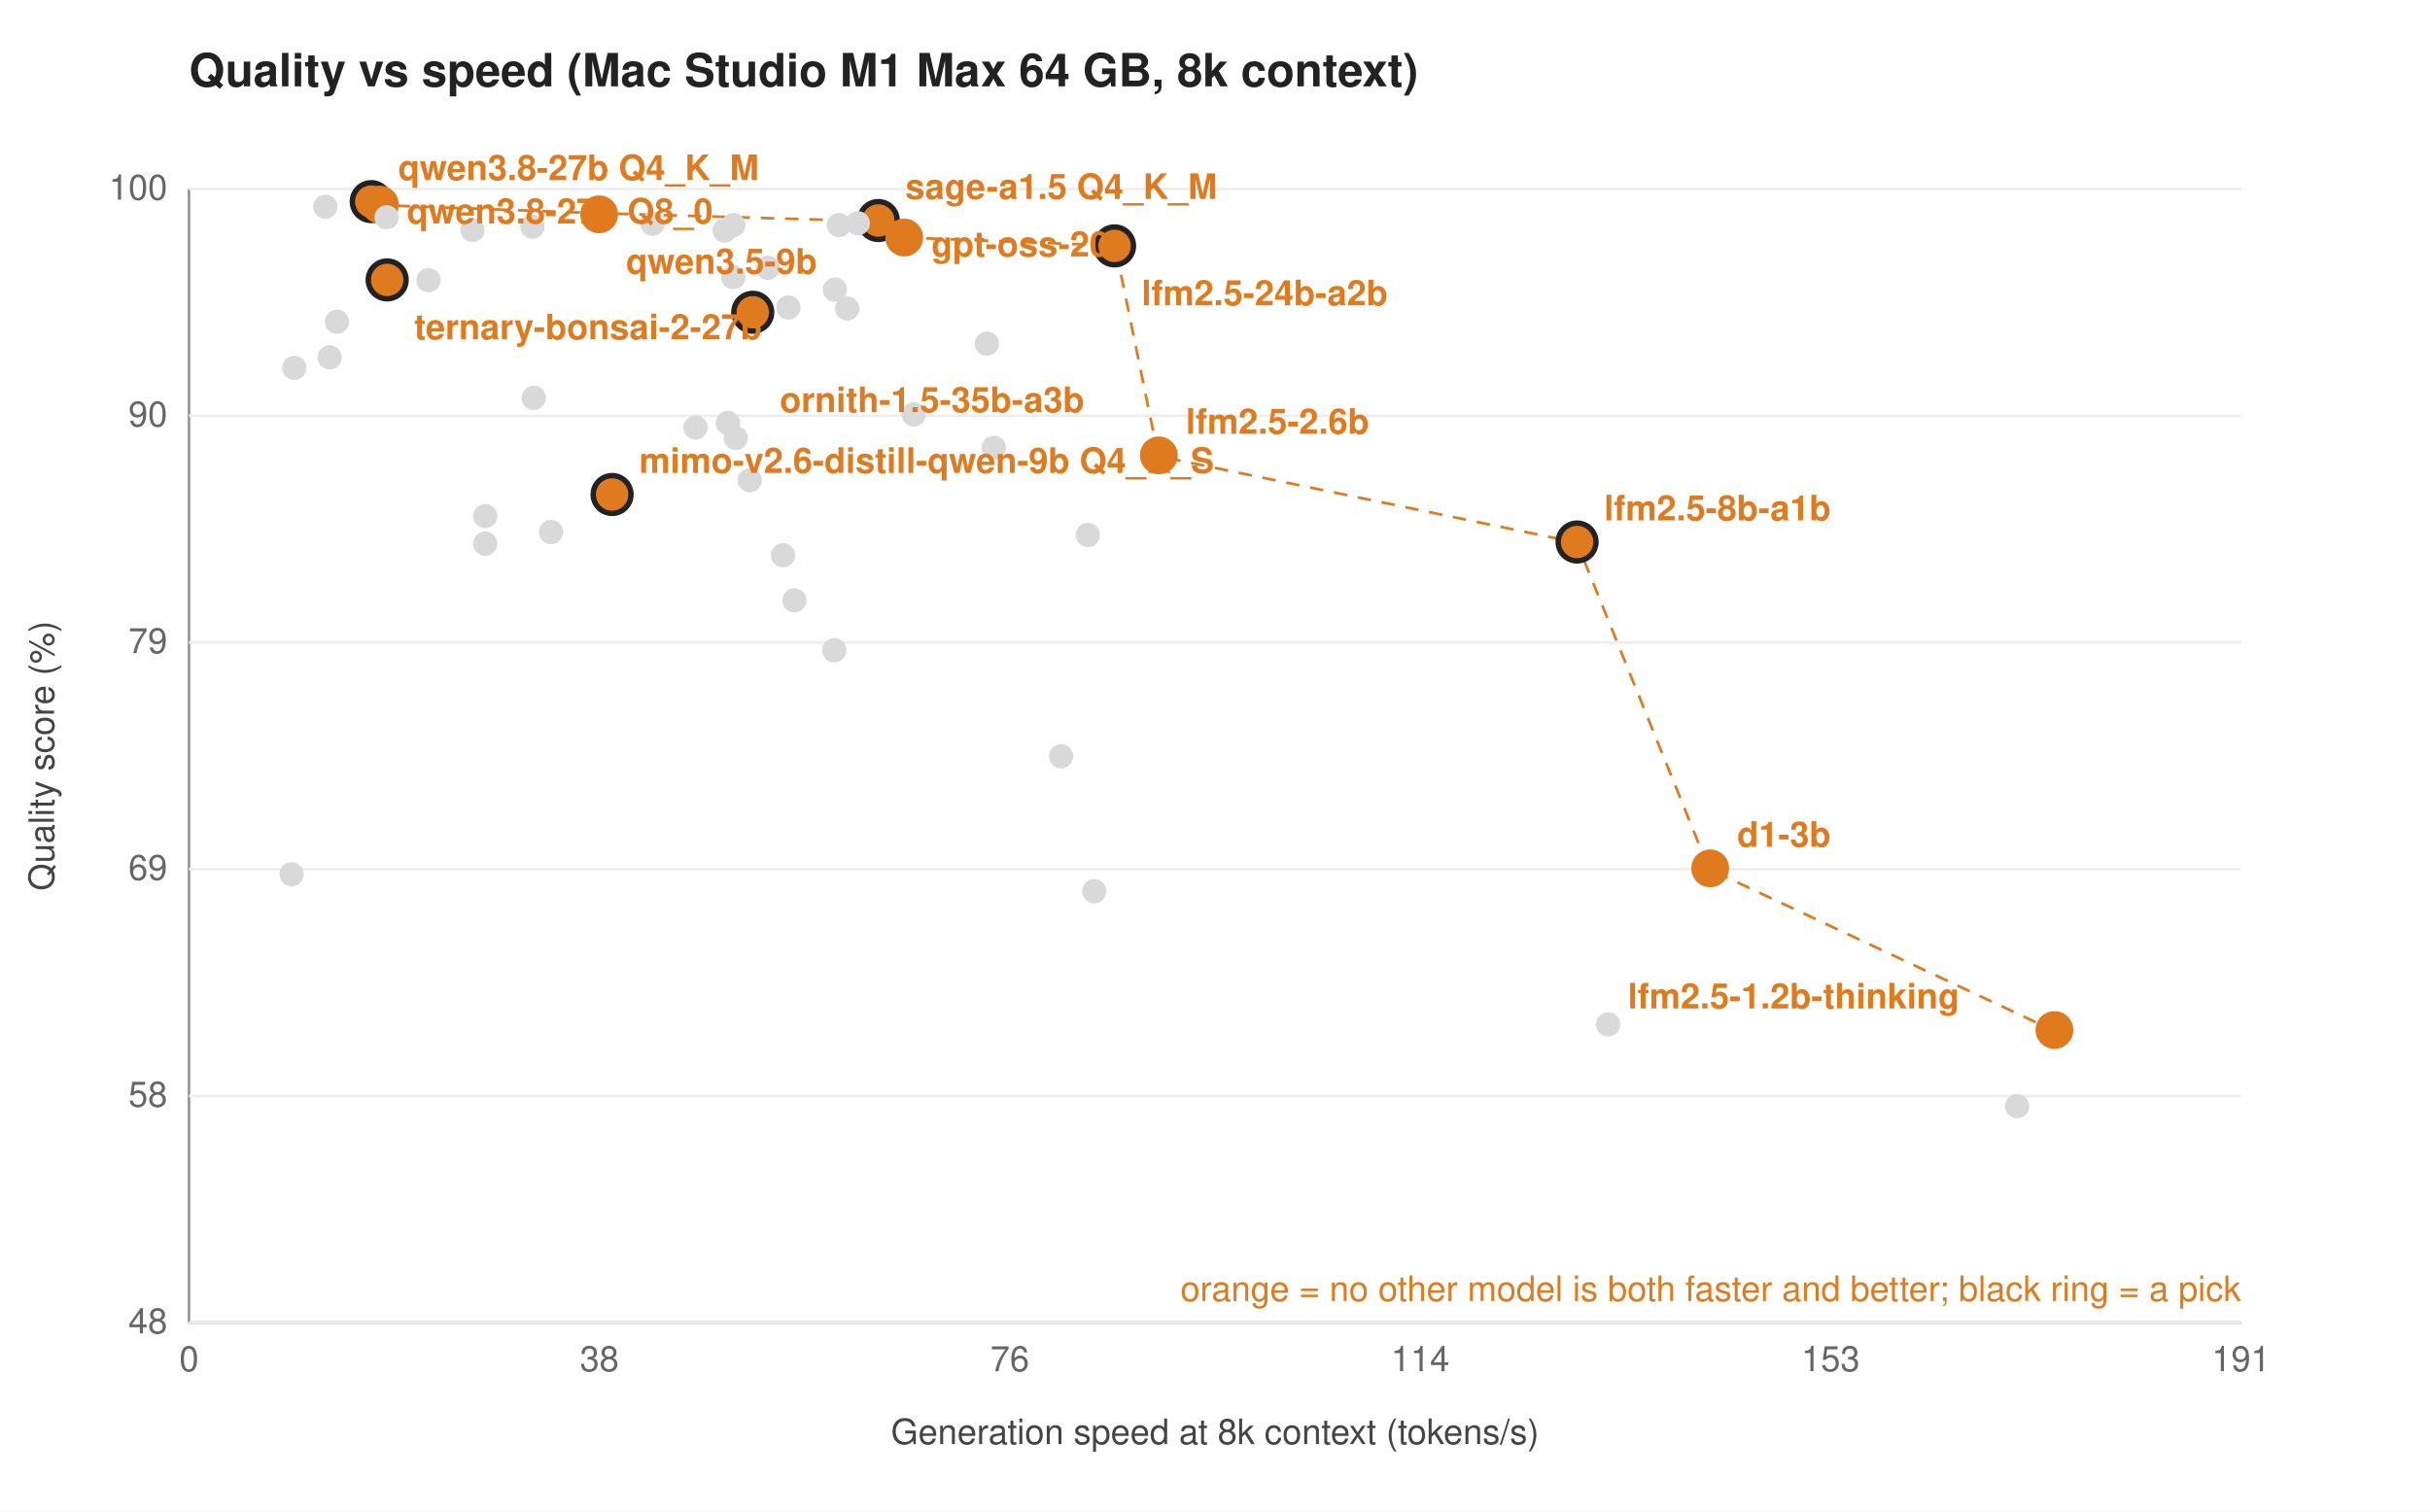
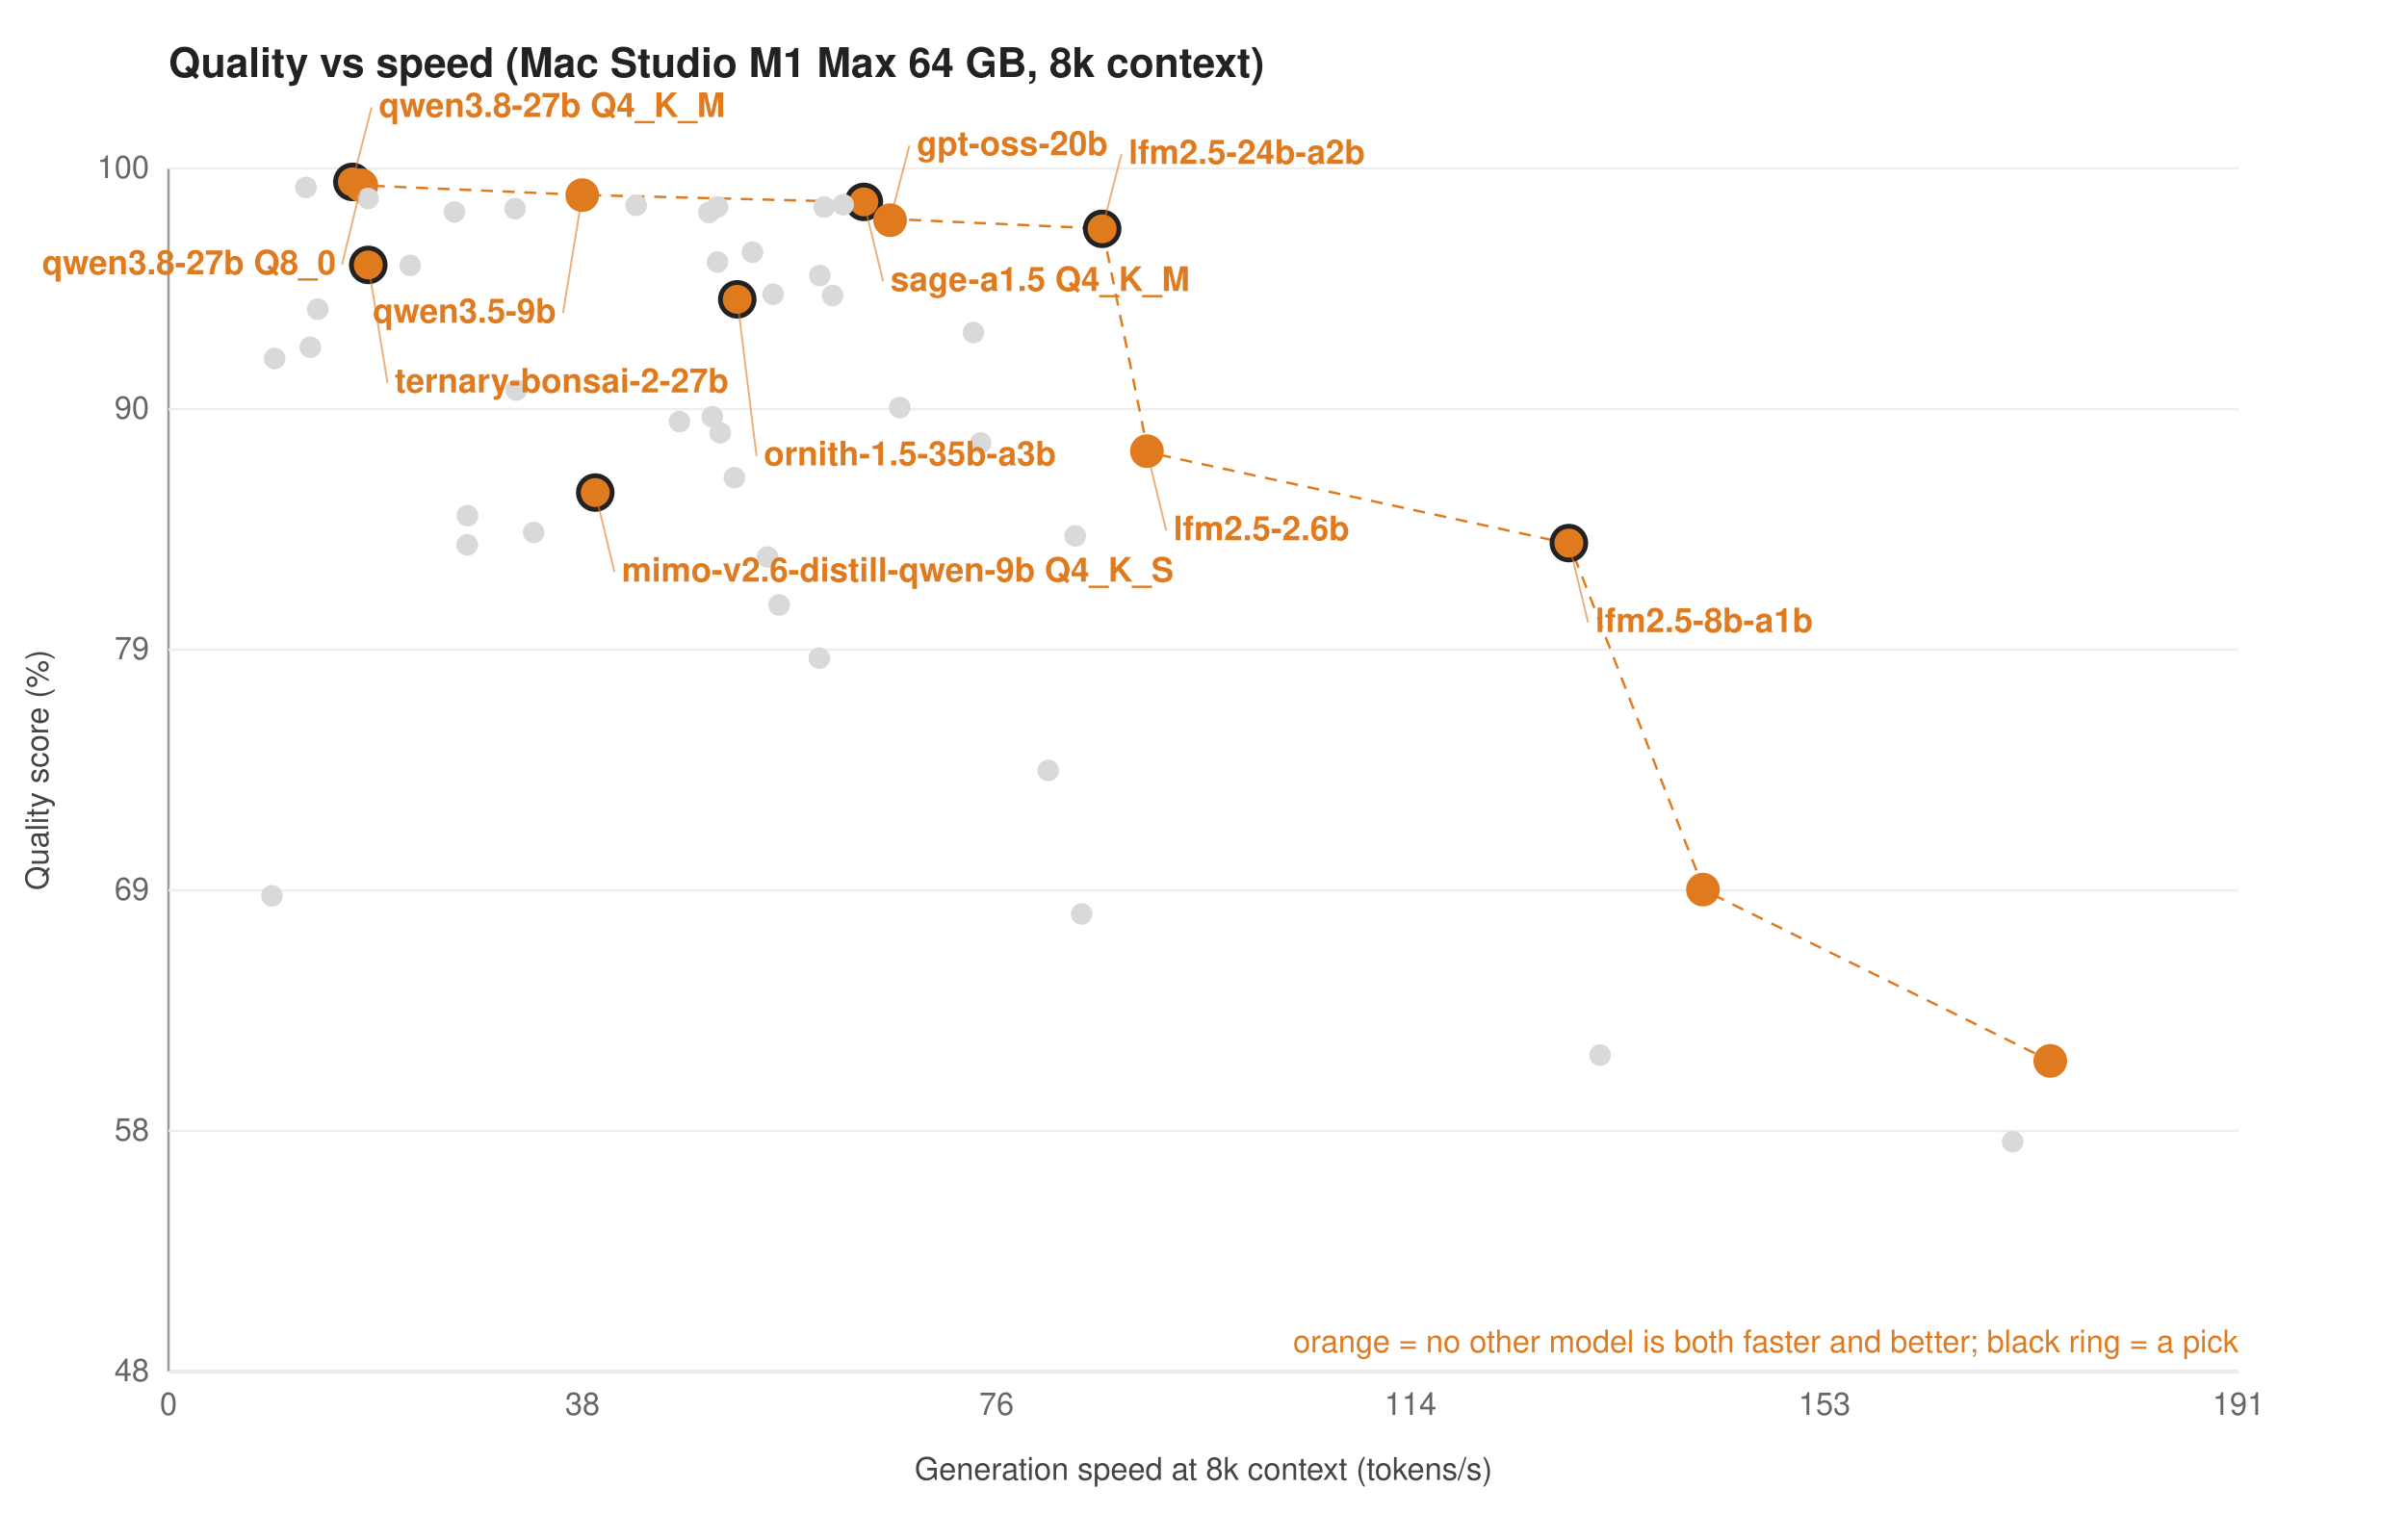
- <svg xmlns="http://www.w3.org/2000/svg" viewBox="0 0 900 560" font-family="-apple-system,Helvetica,Arial" font-size="13">
-   <rect width="900" height="560" fill="#ffffff" />
+ <svg xmlns="http://www.w3.org/2000/svg" viewBox="0 0 1000 640" font-family="-apple-system,Helvetica,Arial" font-size="13">
+   <rect width="1000" height="640" fill="#ffffff" />
  <text x="70" y="32" font-size="17" font-weight="600" fill="#222">Quality vs speed (Mac Studio M1 Max 64 GB, 8k context)</text>
-   <line x1="70" y1="490" x2="830" y2="490" stroke="#999" />
-   <line x1="70" y1="70" x2="70" y2="490" stroke="#999" />
-   <text x="450.0" y="535" text-anchor="middle" fill="#444">Generation speed at 8k context (tokens/s)</text>
-   <text x="20" y="280.0" transform="rotate(-90 20 280.0)" text-anchor="middle" fill="#444">Quality score (%)</text>
-   <text x="70.0" y="508" text-anchor="middle" fill="#666">0</text>
-   <text x="62" y="494.0" text-anchor="end" fill="#666">48</text>
-   <line x1="70" y1="490.0" x2="830" y2="490.0" stroke="#eee" />
-   <text x="222.0" y="508" text-anchor="middle" fill="#666">38</text>
-   <text x="62" y="410.0" text-anchor="end" fill="#666">58</text>
-   <line x1="70" y1="406.0" x2="830" y2="406.0" stroke="#eee" />
-   <text x="374.0" y="508" text-anchor="middle" fill="#666">76</text>
-   <text x="62" y="326" text-anchor="end" fill="#666">69</text>
-   <line x1="70" y1="322" x2="830" y2="322" stroke="#eee" />
-   <text x="526.0" y="508" text-anchor="middle" fill="#666">114</text>
-   <text x="62" y="242.0" text-anchor="end" fill="#666">79</text>
-   <line x1="70" y1="238.0" x2="830" y2="238.0" stroke="#eee" />
-   <text x="678.0" y="508" text-anchor="middle" fill="#666">153</text>
-   <text x="62" y="158.0" text-anchor="end" fill="#666">90</text>
-   <line x1="70" y1="154.0" x2="830" y2="154.0" stroke="#eee" />
-   <text x="830.0" y="508" text-anchor="middle" fill="#666">191</text>
+   <line x1="70" y1="570" x2="930" y2="570" stroke="#999" />
+   <line x1="70" y1="70" x2="70" y2="570" stroke="#999" />
+   <text x="500.0" y="615" text-anchor="middle" fill="#444">Generation speed at 8k context (tokens/s)</text>
+   <text x="20" y="320.0" transform="rotate(-90 20 320.0)" text-anchor="middle" fill="#444">Quality score (%)</text>
+   <text x="70.0" y="588" text-anchor="middle" fill="#666">0</text>
+   <text x="62" y="574.0" text-anchor="end" fill="#666">48</text>
+   <line x1="70" y1="570.0" x2="930" y2="570.0" stroke="#eee" />
+   <text x="242" y="588" text-anchor="middle" fill="#666">38</text>
+   <text x="62" y="474.0" text-anchor="end" fill="#666">58</text>
+   <line x1="70" y1="470.0" x2="930" y2="470.0" stroke="#eee" />
+   <text x="414" y="588" text-anchor="middle" fill="#666">76</text>
+   <text x="62" y="374" text-anchor="end" fill="#666">69</text>
+   <line x1="70" y1="370" x2="930" y2="370" stroke="#eee" />
+   <text x="586.0" y="588" text-anchor="middle" fill="#666">114</text>
+   <text x="62" y="274.0" text-anchor="end" fill="#666">79</text>
+   <line x1="70" y1="270.0" x2="930" y2="270.0" stroke="#eee" />
+   <text x="758" y="588" text-anchor="middle" fill="#666">153</text>
+   <text x="62" y="174" text-anchor="end" fill="#666">90</text>
+   <line x1="70" y1="170" x2="930" y2="170" stroke="#eee" />
+   <text x="930" y="588" text-anchor="middle" fill="#666">191</text>
  <text x="62" y="74.0" text-anchor="end" fill="#666">100</text>
-   <line x1="70" y1="70.0" x2="830" y2="70.0" stroke="#eee" />
-   <polyline fill="none" stroke="#e07a1f" stroke-dasharray="5,4" points="138,75 141,76 222,79 325,82 335,88 413,91 429,169 584,201 633,322 761,382" />
-   <circle cx="137.5" cy="74.7" r="7" fill="#e07a1f" stroke="#222" stroke-width="2" />
-   <circle cx="140.7" cy="75.8" r="7" fill="#e07a1f" />
-   <circle cx="120.5" cy="76.6" r="4.5" fill="#d9d9d9" />
-   <circle cx="221.9" cy="79.4" r="7" fill="#e07a1f" />
-   <circle cx="143.2" cy="80.5" r="4.5" fill="#d9d9d9" />
-   <circle cx="325.3" cy="81.7" r="7" fill="#e07a1f" stroke="#222" stroke-width="2" />
-   <circle cx="317.7" cy="82.7" r="4.5" fill="#d9d9d9" />
-   <circle cx="241.7" cy="82.9" r="4.5" fill="#d9d9d9" />
-   <circle cx="310.7" cy="83.4" r="4.5" fill="#d9d9d9" />
-   <circle cx="271.6" cy="83.4" r="4.5" fill="#d9d9d9" />
-   <circle cx="197.2" cy="84.0" r="4.5" fill="#d9d9d9" />
-   <circle cx="175.0" cy="85.2" r="4.5" fill="#d9d9d9" />
-   <circle cx="268.4" cy="85.4" r="4.5" fill="#d9d9d9" />
-   <circle cx="334.9" cy="88.0" r="7" fill="#e07a1f" />
-   <circle cx="412.8" cy="91.1" r="7" fill="#e07a1f" stroke="#222" stroke-width="2" />
-   <circle cx="284.4" cy="99.2" r="4.5" fill="#d9d9d9" />
-   <circle cx="271.6" cy="102.7" r="4.5" fill="#d9d9d9" />
-   <circle cx="143.4" cy="103.7" r="7" fill="#e07a1f" stroke="#222" stroke-width="2" />
-   <circle cx="158.7" cy="103.8" r="4.5" fill="#d9d9d9" />
-   <circle cx="309.2" cy="107.3" r="4.5" fill="#d9d9d9" />
-   <circle cx="292.0" cy="113.9" r="4.5" fill="#d9d9d9" />
-   <circle cx="313.8" cy="114.3" r="4.5" fill="#d9d9d9" />
-   <circle cx="278.8" cy="115.7" r="7" fill="#e07a1f" stroke="#222" stroke-width="2" />
-   <circle cx="124.8" cy="119.2" r="4.5" fill="#d9d9d9" />
-   <circle cx="365.5" cy="127.3" r="4.5" fill="#d9d9d9" />
-   <circle cx="122.1" cy="132.4" r="4.5" fill="#d9d9d9" />
-   <circle cx="109.0" cy="136.3" r="4.5" fill="#d9d9d9" />
-   <circle cx="197.7" cy="147.4" r="4.5" fill="#d9d9d9" />
-   <circle cx="338.4" cy="153.5" r="4.5" fill="#d9d9d9" />
-   <circle cx="269.6" cy="156.7" r="4.5" fill="#d9d9d9" />
-   <circle cx="257.6" cy="158.4" r="4.5" fill="#d9d9d9" />
-   <circle cx="272.5" cy="162.3" r="4.5" fill="#d9d9d9" />
-   <circle cx="368.1" cy="165.9" r="4.5" fill="#d9d9d9" />
-   <circle cx="429.2" cy="168.7" r="7" fill="#e07a1f" />
-   <circle cx="277.7" cy="177.9" r="4.5" fill="#d9d9d9" />
-   <circle cx="226.7" cy="183.2" r="7" fill="#e07a1f" stroke="#222" stroke-width="2" />
-   <circle cx="179.7" cy="191.2" r="4.5" fill="#d9d9d9" />
-   <circle cx="204.1" cy="197.1" r="4.5" fill="#d9d9d9" />
-   <circle cx="402.9" cy="198.2" r="4.5" fill="#d9d9d9" />
-   <circle cx="584.1" cy="200.8" r="7" fill="#e07a1f" stroke="#222" stroke-width="2" />
-   <circle cx="179.7" cy="201.4" r="4.5" fill="#d9d9d9" />
-   <circle cx="290.0" cy="205.7" r="4.5" fill="#d9d9d9" />
-   <circle cx="294.2" cy="222.4" r="4.5" fill="#d9d9d9" />
-   <circle cx="309.0" cy="240.9" r="4.5" fill="#d9d9d9" />
-   <circle cx="393.0" cy="280.2" r="4.5" fill="#d9d9d9" />
-   <circle cx="633.4" cy="321.7" r="7" fill="#e07a1f" />
-   <circle cx="108.0" cy="323.9" r="4.5" fill="#d9d9d9" />
-   <circle cx="405.3" cy="330.2" r="4.5" fill="#d9d9d9" />
-   <circle cx="595.6" cy="379.5" r="4.5" fill="#d9d9d9" />
-   <circle cx="760.9" cy="381.6" r="7" fill="#e07a1f" />
-   <circle cx="747.1" cy="409.8" r="4.5" fill="#d9d9d9" />
-   <text x="147.5" y="66.7" fill="#e07a1f" font-weight="600">qwen3.8-27b Q4_K_M</text>
-   <text x="150.7" y="82.8" fill="#e07a1f" font-weight="600">qwen3.8-27b Q8_0</text>
-   <text x="231.9" y="101.4" fill="#e07a1f" font-weight="600">qwen3.5-9b</text>
-   <text x="335.3" y="73.7" fill="#e07a1f" font-weight="600">sage-a1.5 Q4_K_M</text>
-   <text x="344.9" y="95.0" fill="#e07a1f" font-weight="600">gpt-oss-20b</text>
-   <text x="422.8" y="113.1" fill="#e07a1f" font-weight="600">lfm2.5-24b-a2b</text>
-   <text x="153.4" y="125.7" fill="#e07a1f" font-weight="600">ternary-bonsai-2-27b</text>
-   <text x="288.8" y="152.7" fill="#e07a1f" font-weight="600">ornith-1.5-35b-a3b</text>
-   <text x="439.2" y="160.7" fill="#e07a1f" font-weight="600">lfm2.5-2.6b</text>
-   <text x="236.7" y="175.2" fill="#e07a1f" font-weight="600">mimo-v2.6-distill-qwen-9b Q4_K_S</text>
-   <text x="594.1" y="192.8" fill="#e07a1f" font-weight="600">lfm2.5-8b-a1b</text>
-   <text x="643.4" y="313.7" fill="#e07a1f" font-weight="600">d1-3b</text>
-   <text x="602.9" y="373.6" fill="#e07a1f" font-weight="600">lfm2.5-1.2b-thinking</text>
-   <text x="830" y="482" text-anchor="end" fill="#e07a1f">orange = no other model is both faster and better; black ring = a pick</text>
+   <line x1="70" y1="70.0" x2="930" y2="70.0" stroke="#eee" />
+   <polyline fill="none" stroke="#e07a1f" stroke-dasharray="5,4" points="146,76 150,77 242,81 359,84 370,91 458,95 477,188 652,226 708,370 852,441" />
+   <circle cx="146.4" cy="75.6" r="7" fill="#e07a1f" stroke="#222" stroke-width="2" />
+   <circle cx="150.1" cy="77.0" r="7" fill="#e07a1f" />
+   <circle cx="127.1" cy="77.9" r="4.5" fill="#d9d9d9" />
+   <circle cx="241.9" cy="81.1" r="7" fill="#e07a1f" />
+   <circle cx="152.9" cy="82.5" r="4.5" fill="#d9d9d9" />
+   <circle cx="358.9" cy="83.9" r="7" fill="#e07a1f" stroke="#222" stroke-width="2" />
+   <circle cx="350.3" cy="85.1" r="4.5" fill="#d9d9d9" />
+   <circle cx="264.3" cy="85.3" r="4.5" fill="#d9d9d9" />
+   <circle cx="342.4" cy="86.0" r="4.5" fill="#d9d9d9" />
+   <circle cx="298.1" cy="86.0" r="4.5" fill="#d9d9d9" />
+   <circle cx="214.0" cy="86.7" r="4.5" fill="#d9d9d9" />
+   <circle cx="188.8" cy="88.1" r="4.5" fill="#d9d9d9" />
+   <circle cx="294.5" cy="88.3" r="4.5" fill="#d9d9d9" />
+   <circle cx="369.8" cy="91.5" r="7" fill="#e07a1f" />
+   <circle cx="457.9" cy="95.1" r="7" fill="#e07a1f" stroke="#222" stroke-width="2" />
+   <circle cx="312.6" cy="104.8" r="4.5" fill="#d9d9d9" />
+   <circle cx="298.1" cy="108.9" r="4.5" fill="#d9d9d9" />
+   <circle cx="153.0" cy="110.1" r="7" fill="#e07a1f" stroke="#222" stroke-width="2" />
+   <circle cx="170.4" cy="110.3" r="4.5" fill="#d9d9d9" />
+   <circle cx="340.6" cy="114.5" r="4.5" fill="#d9d9d9" />
+   <circle cx="321.2" cy="122.3" r="4.5" fill="#d9d9d9" />
+   <circle cx="345.9" cy="122.8" r="4.5" fill="#d9d9d9" />
+   <circle cx="306.3" cy="124.4" r="7" fill="#e07a1f" stroke="#222" stroke-width="2" />
+   <circle cx="132.0" cy="128.5" r="4.5" fill="#d9d9d9" />
+   <circle cx="404.4" cy="138.2" r="4.5" fill="#d9d9d9" />
+   <circle cx="128.9" cy="144.3" r="4.5" fill="#d9d9d9" />
+   <circle cx="114.1" cy="149.0" r="4.5" fill="#d9d9d9" />
+   <circle cx="214.5" cy="162.1" r="4.5" fill="#d9d9d9" />
+   <circle cx="373.8" cy="169.4" r="4.5" fill="#d9d9d9" />
+   <circle cx="295.9" cy="173.2" r="4.5" fill="#d9d9d9" />
+   <circle cx="282.3" cy="175.2" r="4.5" fill="#d9d9d9" />
+   <circle cx="299.2" cy="179.9" r="4.5" fill="#d9d9d9" />
+   <circle cx="407.4" cy="184.1" r="4.5" fill="#d9d9d9" />
+   <circle cx="476.5" cy="187.5" r="7" fill="#e07a1f" />
+   <circle cx="305.1" cy="198.5" r="4.5" fill="#d9d9d9" />
+   <circle cx="247.3" cy="204.7" r="7" fill="#e07a1f" stroke="#222" stroke-width="2" />
+   <circle cx="194.2" cy="214.3" r="4.5" fill="#d9d9d9" />
+   <circle cx="221.7" cy="221.3" r="4.5" fill="#d9d9d9" />
+   <circle cx="446.7" cy="222.7" r="4.5" fill="#d9d9d9" />
+   <circle cx="651.8" cy="225.7" r="7" fill="#e07a1f" stroke="#222" stroke-width="2" />
+   <circle cx="194.1" cy="226.4" r="4.5" fill="#d9d9d9" />
+   <circle cx="318.9" cy="231.5" r="4.5" fill="#d9d9d9" />
+   <circle cx="323.7" cy="251.4" r="4.5" fill="#d9d9d9" />
+   <circle cx="340.4" cy="273.5" r="4.5" fill="#d9d9d9" />
+   <circle cx="435.5" cy="320.2" r="4.5" fill="#d9d9d9" />
+   <circle cx="707.5" cy="369.7" r="7" fill="#e07a1f" />
+   <circle cx="113.0" cy="372.3" r="4.5" fill="#d9d9d9" />
+   <circle cx="449.4" cy="379.8" r="4.5" fill="#d9d9d9" />
+   <circle cx="664.8" cy="438.5" r="4.5" fill="#d9d9d9" />
+   <circle cx="851.8" cy="440.9" r="7" fill="#e07a1f" />
+   <circle cx="836.2" cy="474.5" r="4.5" fill="#d9d9d9" />
+   <line x1="146.4" y1="75.6" x2="154.4" y2="44.6" stroke="#e07a1f" stroke-width="0.8" opacity="0.6" />
+   <text x="157.4" y="48.6" fill="#e07a1f" font-weight="600" font-size="14">qwen3.8-27b Q4_K_M</text>
+   <line x1="150.1" y1="77.0" x2="142.1" y2="110.0" stroke="#e07a1f" stroke-width="0.8" opacity="0.6" />
+   <text x="17.5" y="114.0" fill="#e07a1f" font-weight="600" font-size="14">qwen3.8-27b Q8_0</text>
+   <line x1="241.9" y1="81.1" x2="233.9" y2="130.1" stroke="#e07a1f" stroke-width="0.8" opacity="0.6" />
+   <text x="154.9" y="134.1" fill="#e07a1f" font-weight="600" font-size="14">qwen3.5-9b</text>
+   <line x1="358.9" y1="83.9" x2="366.9" y2="116.9" stroke="#e07a1f" stroke-width="0.8" opacity="0.6" />
+   <text x="369.9" y="120.9" fill="#e07a1f" font-weight="600" font-size="14">sage-a1.5 Q4_K_M</text>
+   <line x1="369.8" y1="91.5" x2="377.8" y2="60.5" stroke="#e07a1f" stroke-width="0.8" opacity="0.6" />
+   <text x="380.8" y="64.5" fill="#e07a1f" font-weight="600" font-size="14">gpt-oss-20b</text>
+   <line x1="457.9" y1="95.1" x2="465.9" y2="64.1" stroke="#e07a1f" stroke-width="0.8" opacity="0.6" />
+   <text x="468.9" y="68.1" fill="#e07a1f" font-weight="600" font-size="14">lfm2.5-24b-a2b</text>
+   <line x1="153.0" y1="110.1" x2="161.0" y2="159.1" stroke="#e07a1f" stroke-width="0.8" opacity="0.6" />
+   <text x="164.0" y="163.1" fill="#e07a1f" font-weight="600" font-size="14">ternary-bonsai-2-27b</text>
+   <line x1="306.3" y1="124.4" x2="314.3" y2="189.4" stroke="#e07a1f" stroke-width="0.8" opacity="0.6" />
+   <text x="317.3" y="193.4" fill="#e07a1f" font-weight="600" font-size="14">ornith-1.5-35b-a3b</text>
+   <line x1="476.5" y1="187.5" x2="484.5" y2="220.5" stroke="#e07a1f" stroke-width="0.8" opacity="0.6" />
+   <text x="487.5" y="224.5" fill="#e07a1f" font-weight="600" font-size="14">lfm2.5-2.6b</text>
+   <line x1="247.3" y1="204.7" x2="255.3" y2="237.7" stroke="#e07a1f" stroke-width="0.8" opacity="0.6" />
+   <text x="258.3" y="241.7" fill="#e07a1f" font-weight="600" font-size="14">mimo-v2.6-distill-qwen-9b Q4_K_S</text>
+   <line x1="651.8" y1="225.7" x2="659.8" y2="258.7" stroke="#e07a1f" stroke-width="0.8" opacity="0.6" />
+   <text x="662.8" y="262.7" fill="#e07a1f" font-weight="600" font-size="14">lfm2.5-8b-a1b</text>
+   <text x="930" y="562" text-anchor="end" fill="#e07a1f">orange = no other model is both faster and better; black ring = a pick</text>
</svg>
